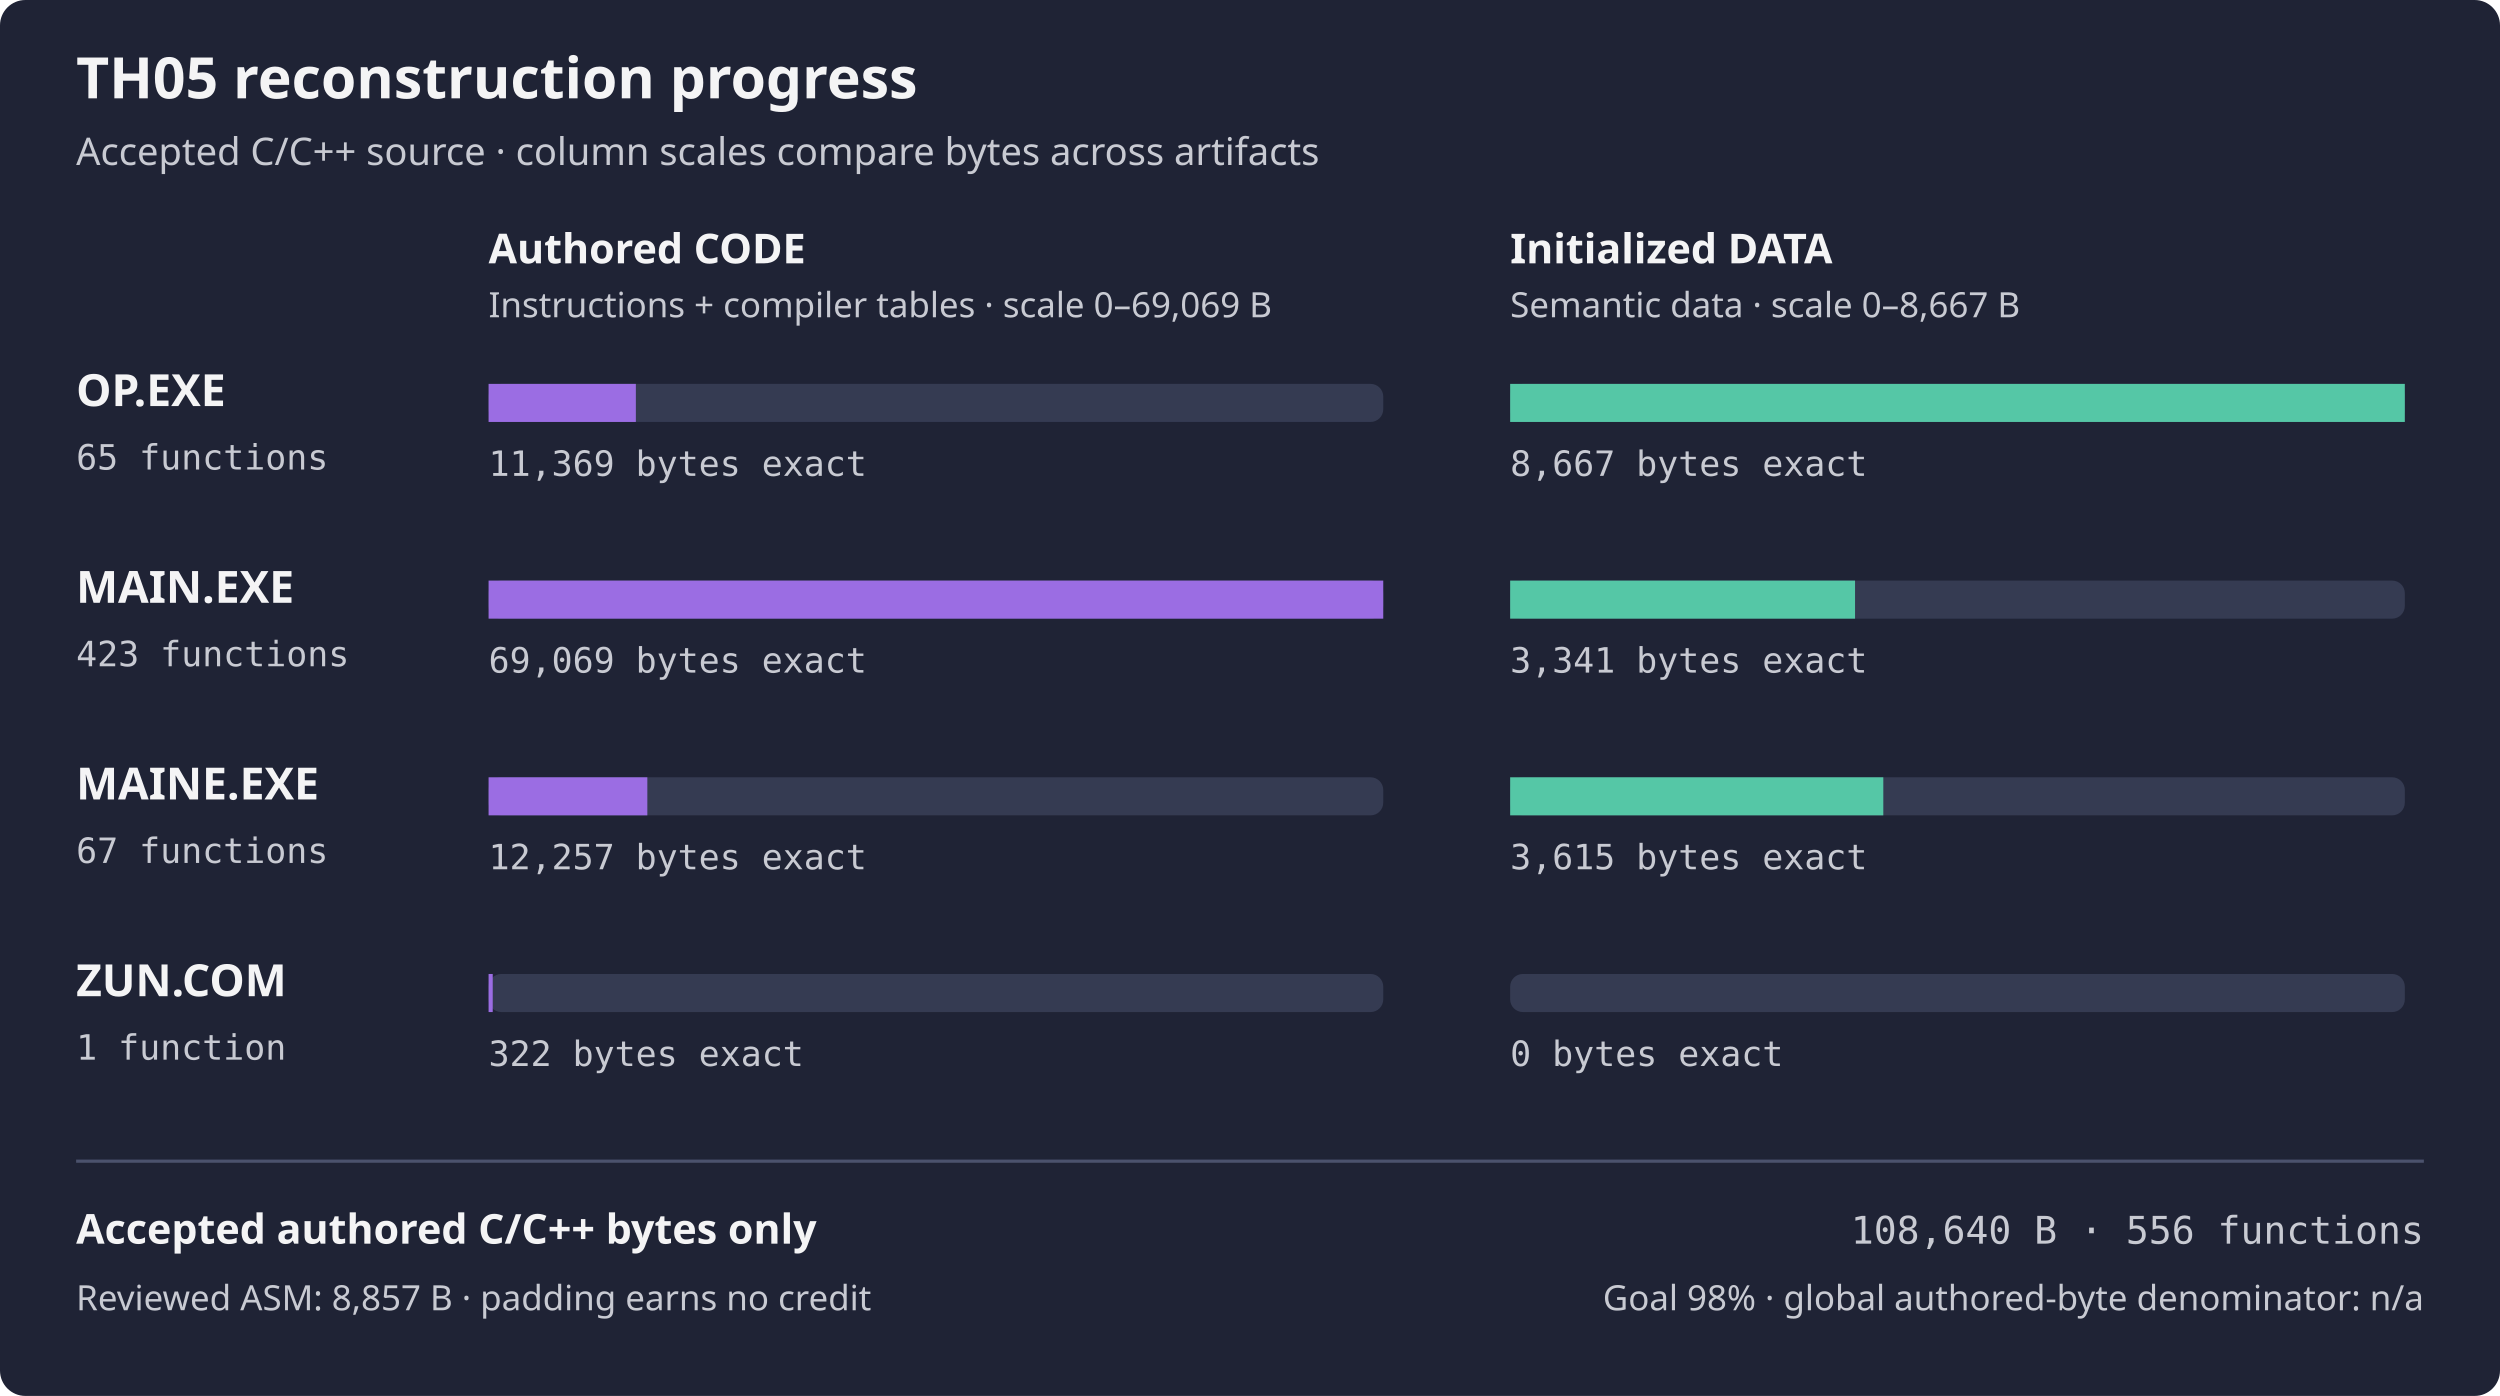
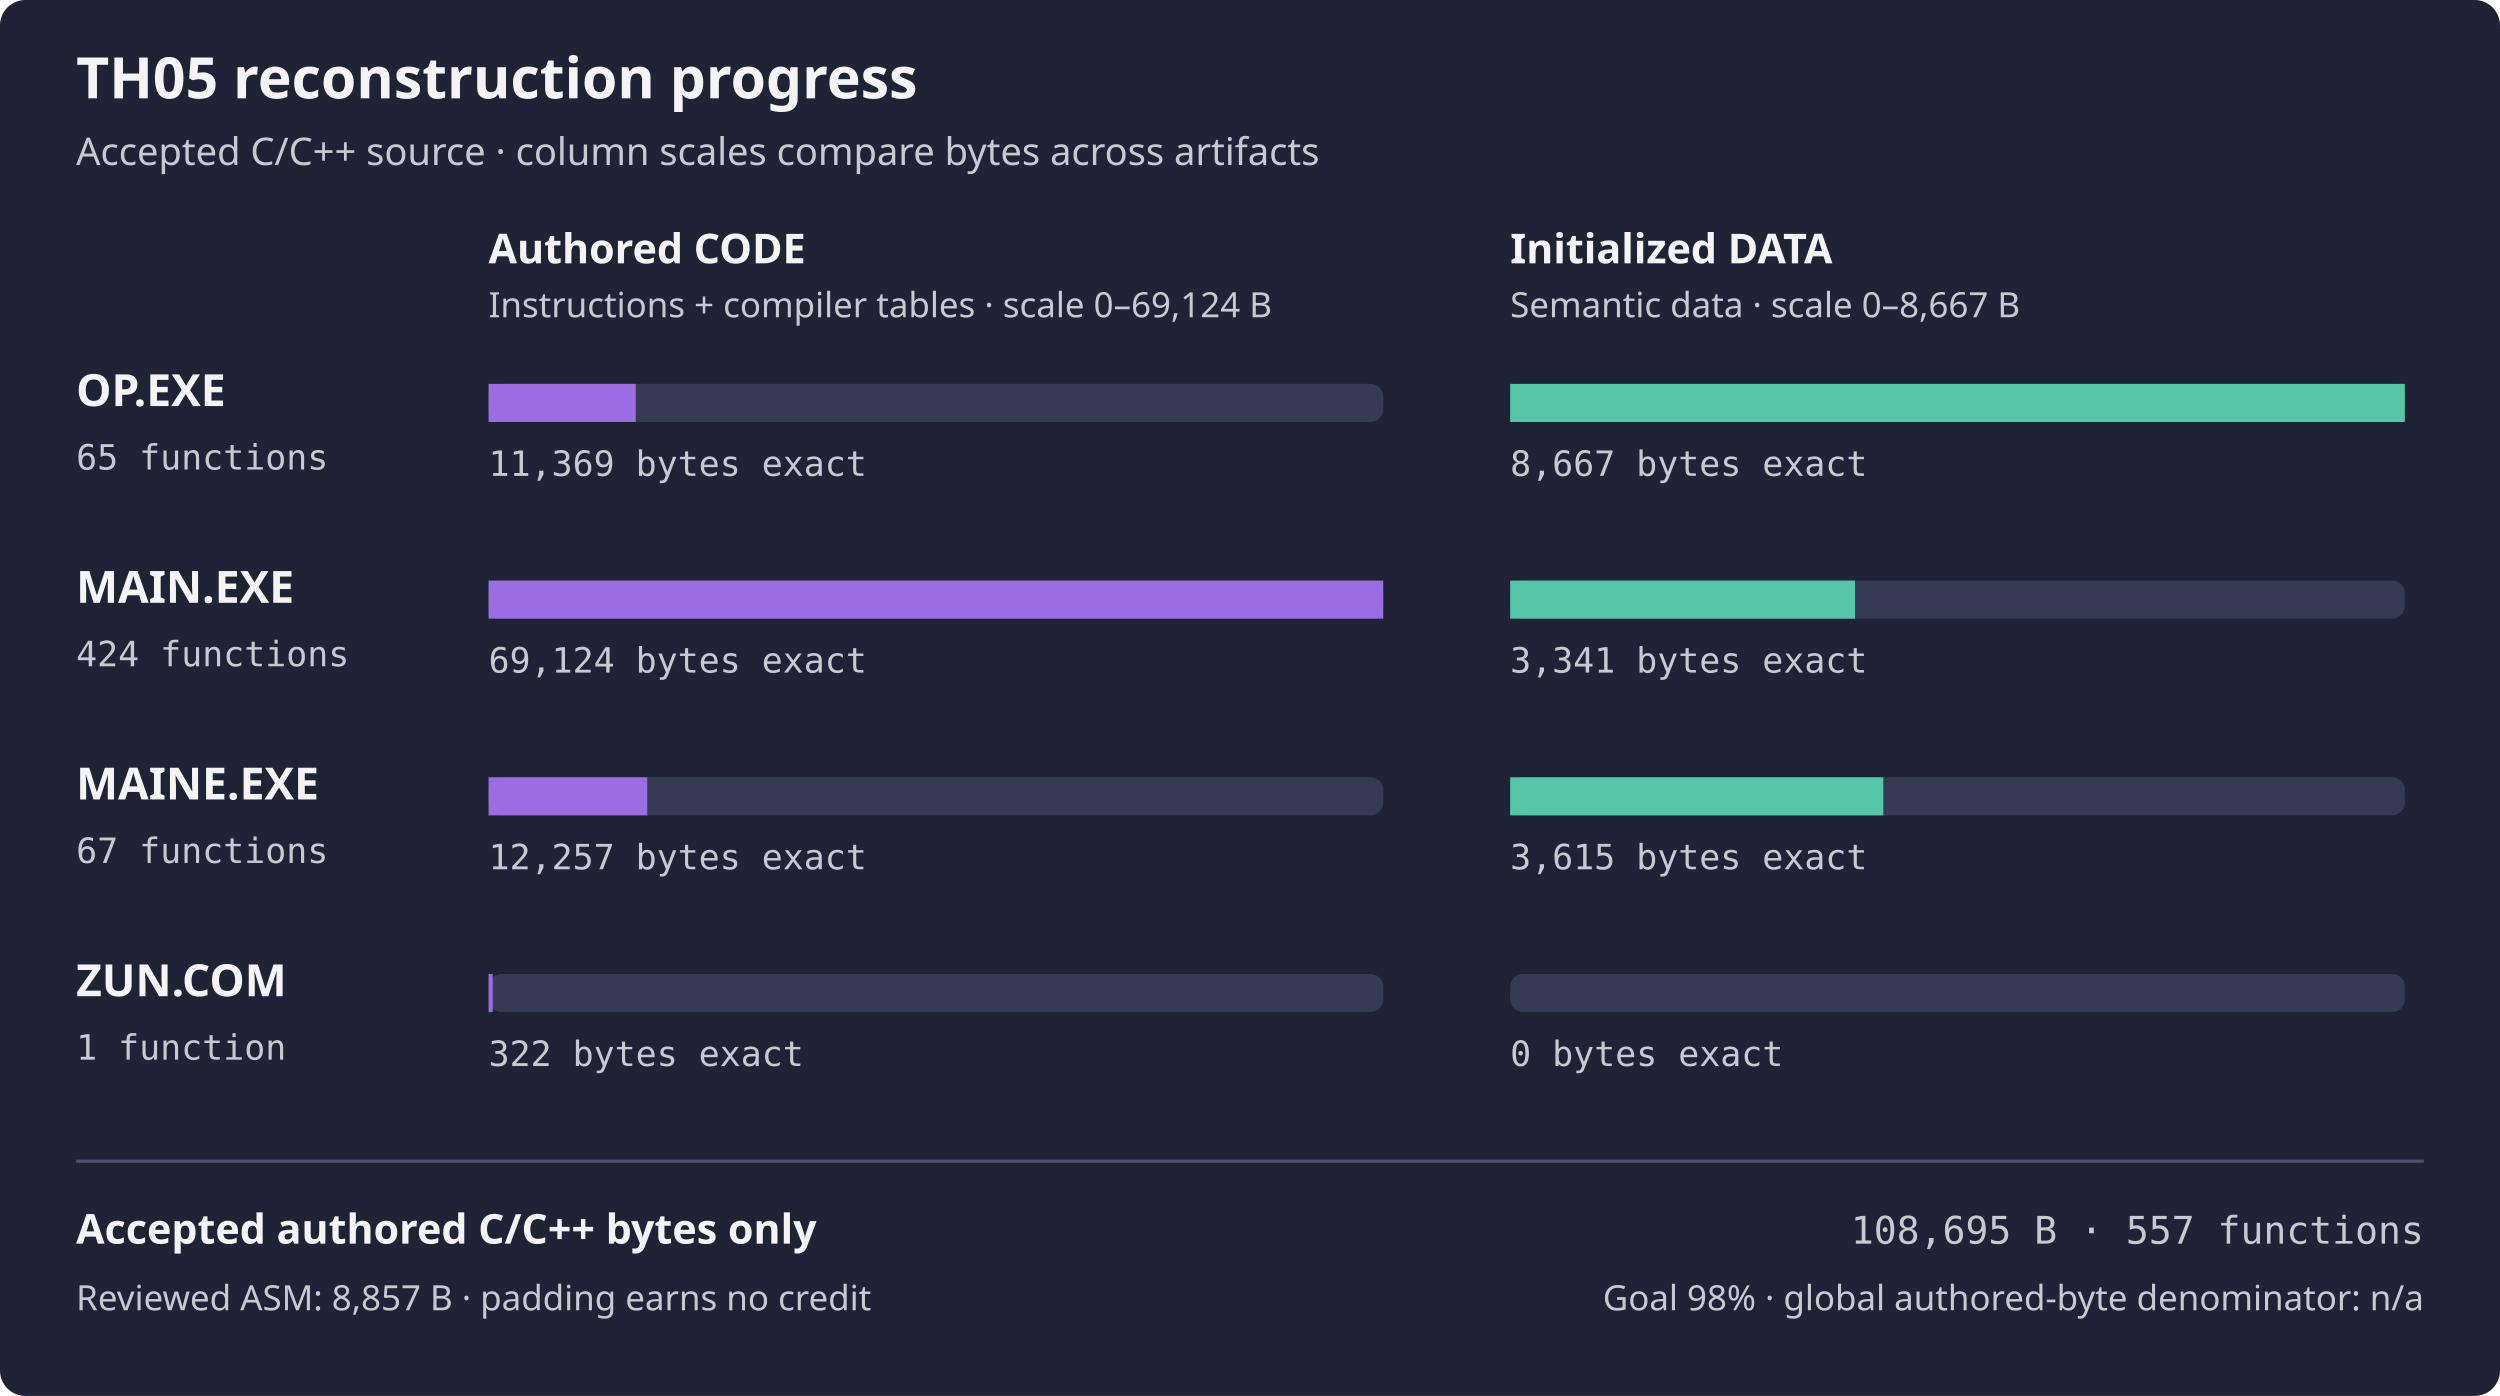
<svg xmlns="http://www.w3.org/2000/svg" width="788" height="440" viewBox="0 0 788 440" role="img" aria-labelledby="title desc">
  <rect width="788" height="440" rx="8" fill="#1f2335" />
  <text x="24" y="31" fill="#f4f4f5" font-family="sans-serif" font-size="18" font-weight="600">TH05 reconstruction progress</text>
  <text x="24" y="52" fill="#c8cad2" font-family="sans-serif" font-size="12">Accepted C/C++ source · column scales compare bytes across artifacts</text>
  <text x="154" y="83" fill="#f4f4f5" font-family="sans-serif" font-size="13" font-weight="600">Authored CODE</text>
  <text x="476" y="83" fill="#f4f4f5" font-family="sans-serif" font-size="13" font-weight="600">Initialized DATA</text>
-   <text x="154" y="100" fill="#c8cad2" font-family="sans-serif" font-size="11">Instructions + compiler tables · scale 0–69,069 B</text>
+   <text x="154" y="100" fill="#c8cad2" font-family="sans-serif" font-size="11">Instructions + compiler tables · scale 0–69,124 B</text>
  <text x="476" y="100" fill="#c8cad2" font-family="sans-serif" font-size="11">Semantic data · scale 0–8,667 B</text>
  <text x="24" y="128" fill="#f4f4f5" font-family="sans-serif" font-size="14" font-weight="600">OP.EXE</text>
  <text x="24" y="148" fill="#c8cad2" font-family="monospace" font-size="11">65 functions</text>
  <rect x="154" y="121" width="282" height="12" rx="4" fill="#353b52" />
-   <rect x="154" y="121" width="46.42" height="12" fill="#9b6de3" />
+   <rect x="154" y="121" width="46.38" height="12" fill="#9b6de3" />
  <rect x="476" y="121" width="282" height="12" rx="4" fill="#353b52" />
  <rect x="476" y="121" width="282.00" height="12" fill="#55c7a6" />
  <text x="154" y="150" fill="#c8cad2" font-family="monospace" font-size="11">11,369 bytes exact</text>
  <text x="476" y="150" fill="#c8cad2" font-family="monospace" font-size="11">8,667 bytes exact</text>
  <text x="24" y="190" fill="#f4f4f5" font-family="sans-serif" font-size="14" font-weight="600">MAIN.EXE</text>
-   <text x="24" y="210" fill="#c8cad2" font-family="monospace" font-size="11">423 functions</text>
+   <text x="24" y="210" fill="#c8cad2" font-family="monospace" font-size="11">424 functions</text>
  <rect x="154" y="183" width="282" height="12" rx="4" fill="#353b52" />
  <rect x="154" y="183" width="282.00" height="12" fill="#9b6de3" />
  <rect x="476" y="183" width="282" height="12" rx="4" fill="#353b52" />
  <rect x="476" y="183" width="108.71" height="12" fill="#55c7a6" />
-   <text x="154" y="212" fill="#c8cad2" font-family="monospace" font-size="11">69,069 bytes exact</text>
+   <text x="154" y="212" fill="#c8cad2" font-family="monospace" font-size="11">69,124 bytes exact</text>
  <text x="476" y="212" fill="#c8cad2" font-family="monospace" font-size="11">3,341 bytes exact</text>
  <text x="24" y="252" fill="#f4f4f5" font-family="sans-serif" font-size="14" font-weight="600">MAINE.EXE</text>
  <text x="24" y="272" fill="#c8cad2" font-family="monospace" font-size="11">67 functions</text>
  <rect x="154" y="245" width="282" height="12" rx="4" fill="#353b52" />
-   <rect x="154" y="245" width="50.04" height="12" fill="#9b6de3" />
+   <rect x="154" y="245" width="50.00" height="12" fill="#9b6de3" />
  <rect x="476" y="245" width="282" height="12" rx="4" fill="#353b52" />
  <rect x="476" y="245" width="117.62" height="12" fill="#55c7a6" />
  <text x="154" y="274" fill="#c8cad2" font-family="monospace" font-size="11">12,257 bytes exact</text>
  <text x="476" y="274" fill="#c8cad2" font-family="monospace" font-size="11">3,615 bytes exact</text>
  <text x="24" y="314" fill="#f4f4f5" font-family="sans-serif" font-size="14" font-weight="600">ZUN.COM</text>
  <text x="24" y="334" fill="#c8cad2" font-family="monospace" font-size="11">1 function</text>
  <rect x="154" y="307" width="282" height="12" rx="4" fill="#353b52" />
  <rect x="154" y="307" width="1.31" height="12" fill="#9b6de3" />
  <rect x="476" y="307" width="282" height="12" rx="4" fill="#353b52" />
  <rect x="476" y="307" width="0.00" height="12" fill="#55c7a6" />
  <text x="154" y="336" fill="#c8cad2" font-family="monospace" font-size="11">322 bytes exact</text>
  <text x="476" y="336" fill="#c8cad2" font-family="monospace" font-size="11">0 bytes exact</text>
  <path d="M24 366 H764" stroke="#4b526d" />
  <text x="24" y="392" fill="#f4f4f5" font-family="sans-serif" font-size="13" font-weight="600">Accepted authored C/C++ bytes only</text>
-   <text x="764" y="392" fill="#c8cad2" font-family="monospace" text-anchor="end" font-size="12">108,640 B · 556 functions</text>
+   <text x="764" y="392" fill="#c8cad2" font-family="monospace" text-anchor="end" font-size="12">108,695 B · 557 functions</text>
  <text x="24" y="413" fill="#c8cad2" font-family="sans-serif" font-size="11">Reviewed ASM: 8,857 B · padding earns no credit</text>
  <text x="764" y="413" fill="#c8cad2" font-family="sans-serif" text-anchor="end" font-size="11">Goal 98% · global authored-byte denominator: n/a</text>
</svg>
